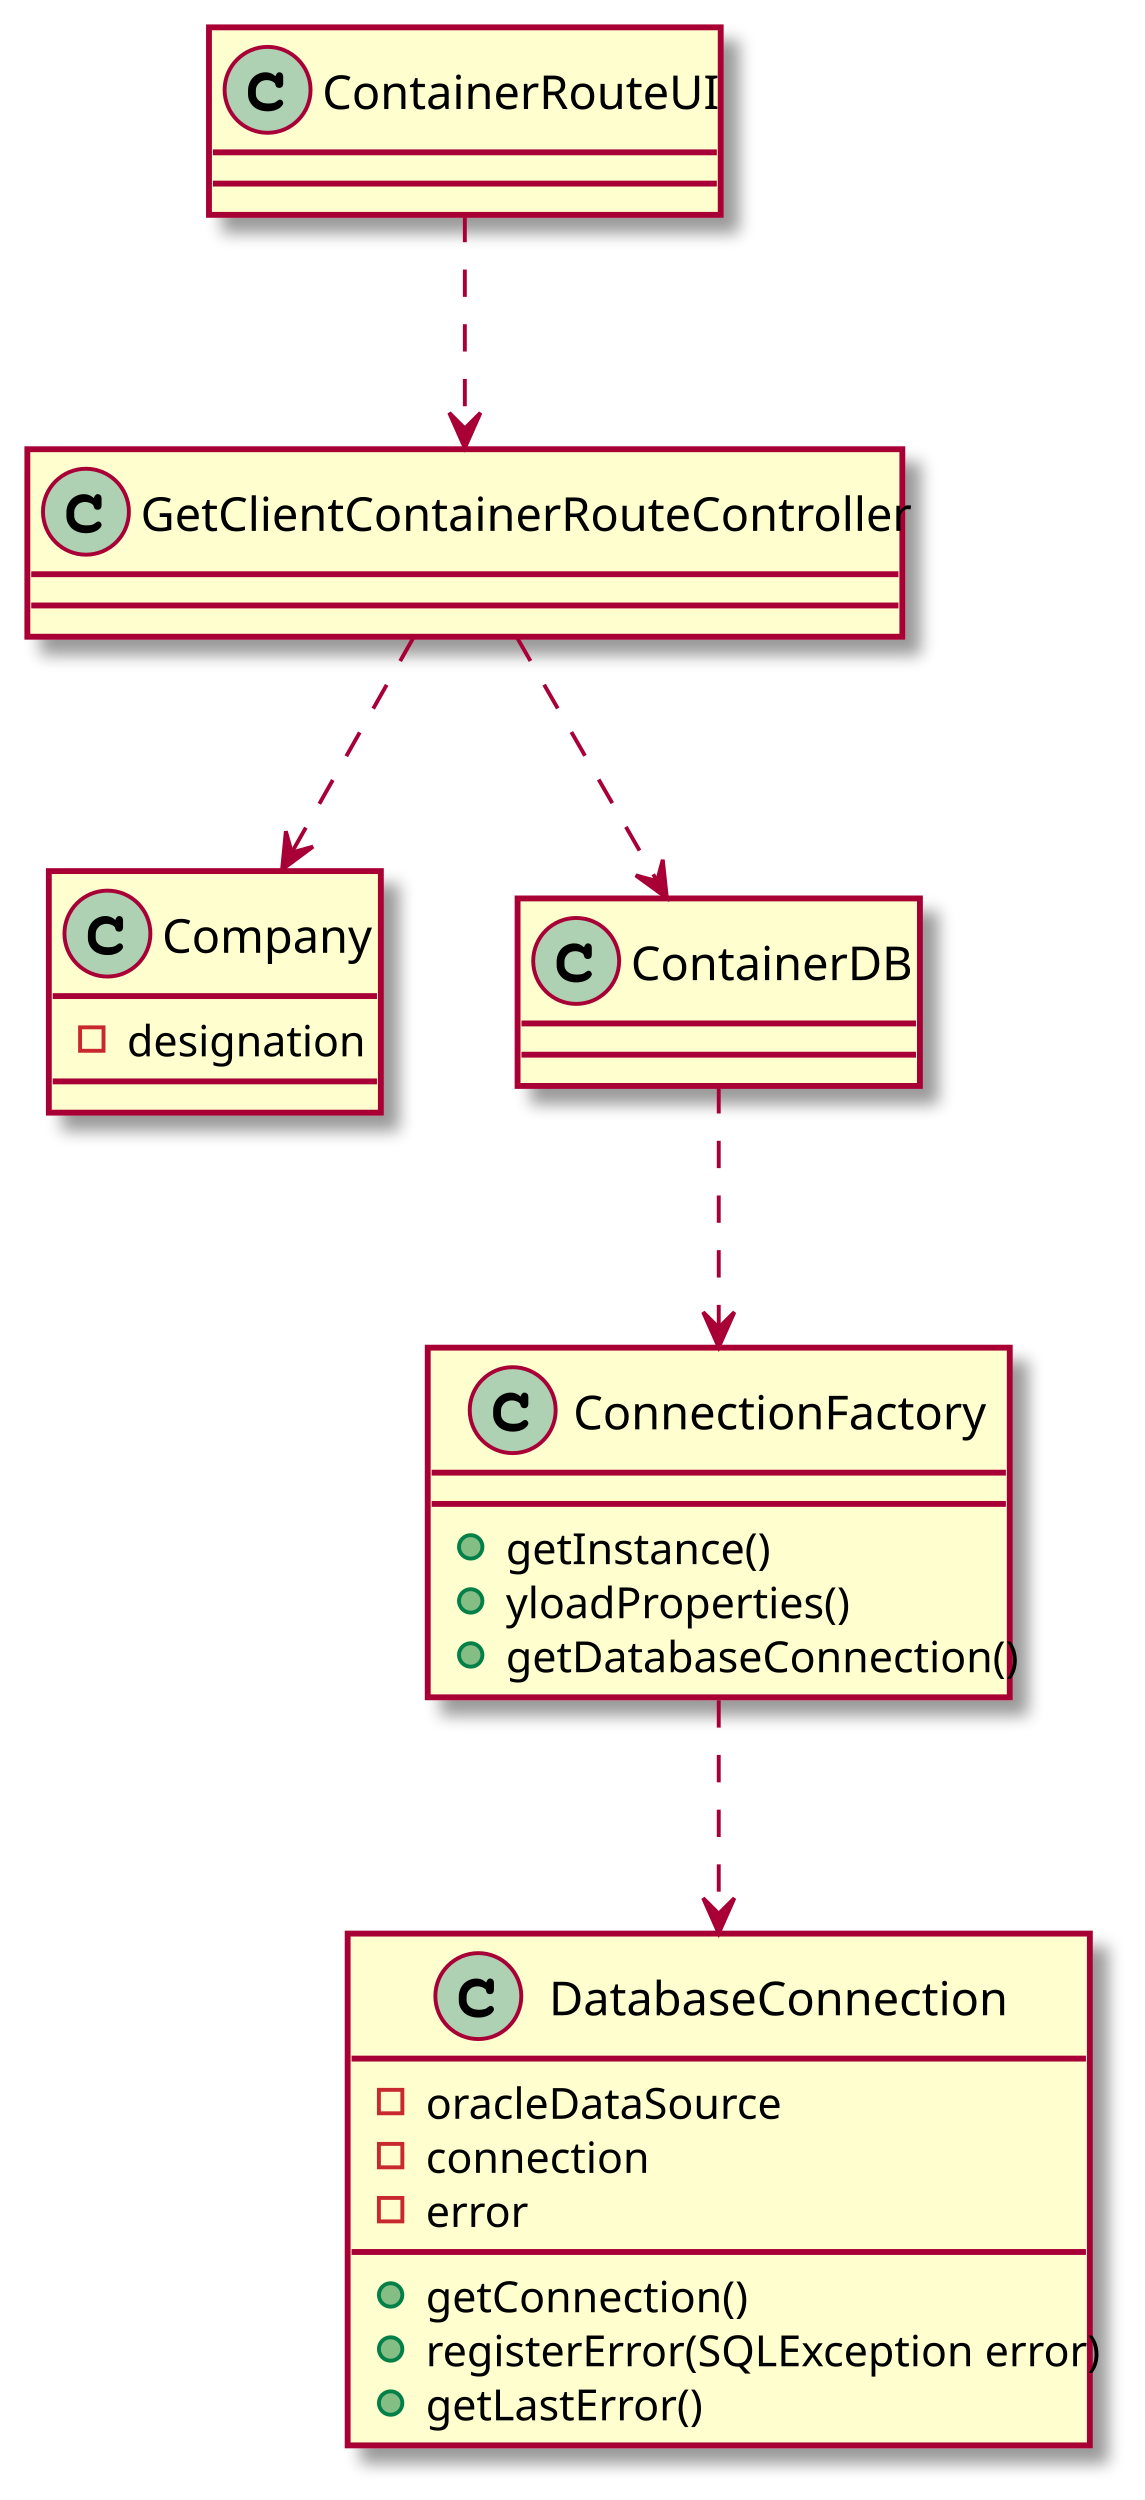
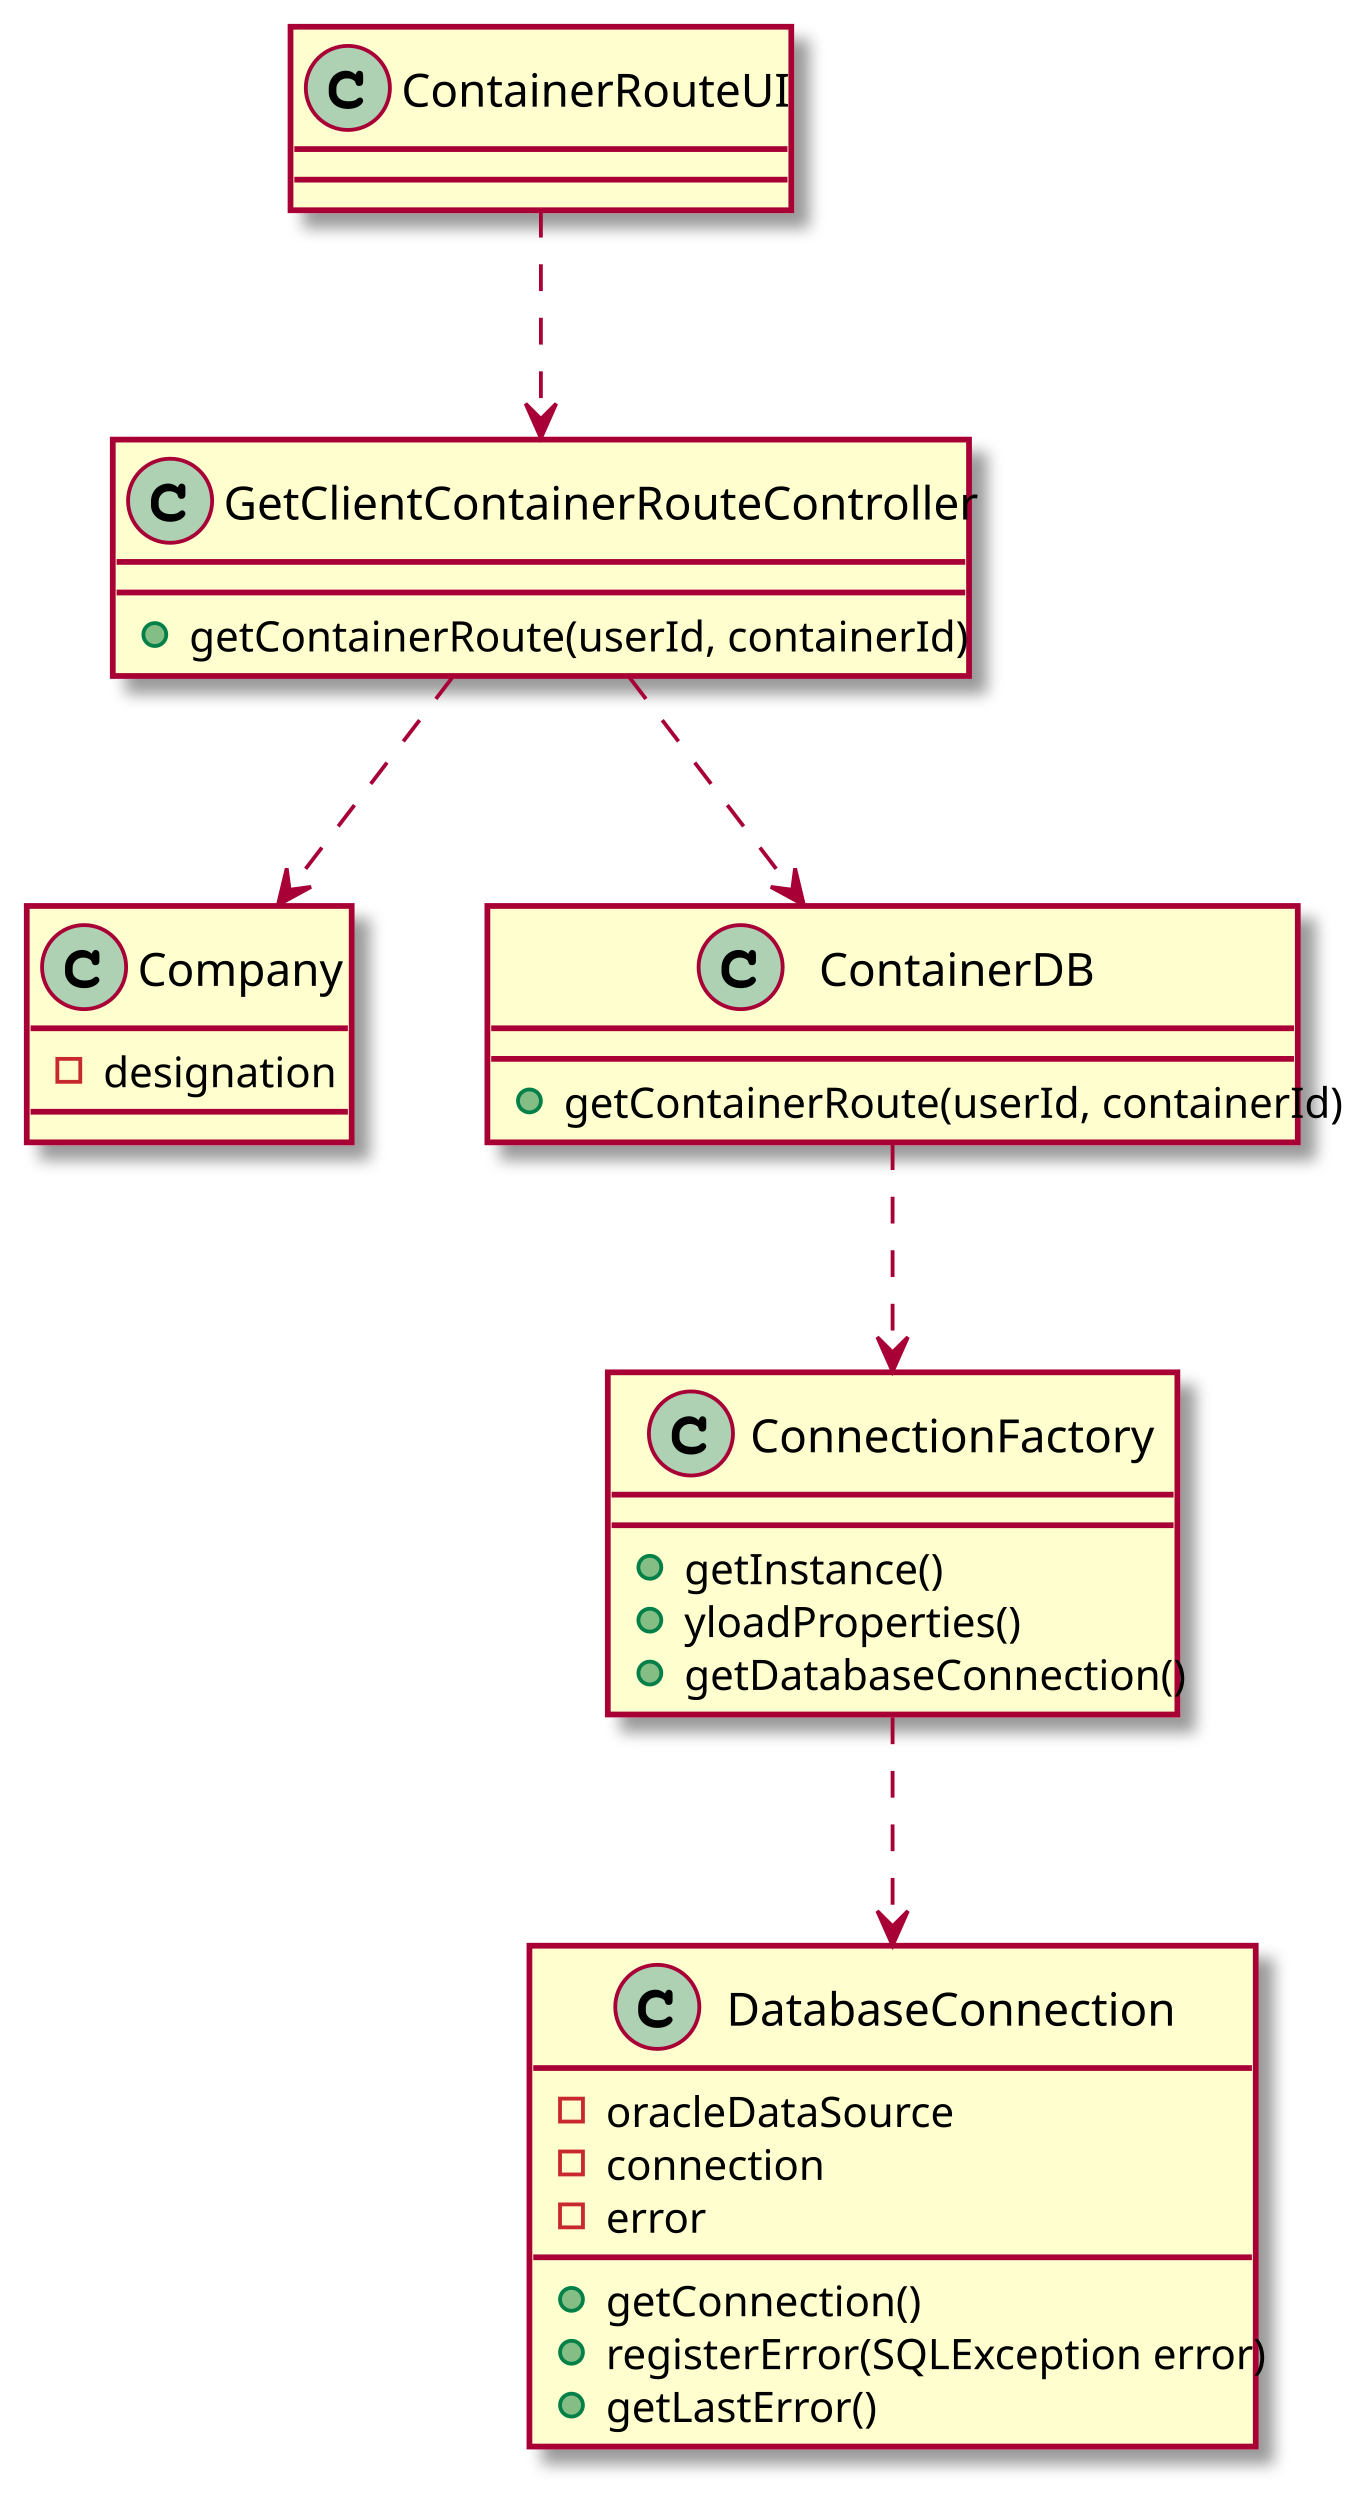
- <svg xmlns="http://www.w3.org/2000/svg" contentScriptType="application/ecmascript" contentStyleType="text/css" height="640px" preserveAspectRatio="none" style="width:293px;height:640px;background:#FFFFFF;" version="1.1" viewBox="0 0 293 640" width="293px" zoomAndPan="magnify">
+ <svg xmlns="http://www.w3.org/2000/svg" contentScriptType="application/ecmascript" contentStyleType="text/css" height="654px" preserveAspectRatio="none" style="width:353px;height:654px;background:#FFFFFF;" version="1.1" viewBox="0 0 353 654" width="353px" zoomAndPan="magnify">
  <defs>
-     <filter height="300%" id="ft5xngo1dq4w" width="300%" x="-1" y="-1">
+     <filter height="300%" id="fjph6zywo72ow" width="300%" x="-1" y="-1">
      <feGaussianBlur result="blurOut" stdDeviation="2.0" />
      <feColorMatrix in="blurOut" result="blurOut2" type="matrix" values="0 0 0 0 0 0 0 0 0 0 0 0 0 0 0 0 0 0 .4 0" />
      <feOffset dx="4.0" dy="4.0" in="blurOut2" result="blurOut3" />
      <feBlend in="SourceGraphic" in2="blurOut3" mode="normal" />
    </filter>
  </defs>
  <g>
-     <rect codeLine="3" fill="#FEFECE" filter="url(#ft5xngo1dq4w)" height="61.836" id="Company" style="stroke:#A80036;stroke-width:1.5;" width="85" x="12.5" y="223" />
-     <ellipse cx="27.5" cy="239" fill="#ADD1B2" rx="11" ry="11" style="stroke:#A80036;stroke-width:1.0;" />
-     <path d="M29.5,235.5 Q29.703,235 29.938,234.75 Q30.172,234.5 30.438,234.5 Q30.906,234.5 31.203,234.781 Q31.5,235.062 31.5,235.719 L31.5,237.281 Q31.5,237.938 31.219,238.219 Q30.938,238.5 30.5,238.5 Q30.109,238.5 29.859,238.328 Q29.609,238.156 29.5,237.703 Q29.453,237.391 29.281,237.219 Q28.969,236.891 28.406,236.703 Q27.844,236.5 27.281,236.5 Q26.578,236.5 25.984,236.781 Q25.406,237.062 24.953,237.688 Q24.5,238.312 24.5,239.172 L24.5,240.094 Q24.5,241.125 25.344,241.812 Q26.188,242.5 27.688,242.5 Q28.578,242.5 29.203,242.297 Q29.562,242.188 29.969,241.828 Q30.234,241.625 30.375,241.562 Q30.516,241.5 30.688,241.5 Q31.016,241.5 31.25,241.766 Q31.5,242.016 31.5,242.375 Q31.5,242.719 31.156,243.125 Q30.656,243.719 29.859,244.047 Q28.812,244.5 27.531,244.5 Q26.031,244.5 24.828,243.906 Q23.859,243.438 23.172,242.422 Q22.5,241.406 22.5,240.203 L22.5,239.109 Q22.5,237.859 23.094,236.766 Q23.703,235.672 24.75,235.094 Q25.812,234.5 27,234.5 Q27.719,234.5 28.344,234.75 Q28.969,235 29.5,235.5 Z " fill="#000000" />
-     <text fill="#000000" font-family="sans-serif" font-size="12" lengthAdjust="spacing" textLength="53" x="41.5" y="243.91">Company</text>
-     <line style="stroke:#A80036;stroke-width:1.5;" x1="13.5" x2="96.5" y1="255" y2="255" />
-     <rect fill="none" height="6" style="stroke:#C82930;stroke-width:1.0;" width="6" x="20.5" y="263" />
-     <text fill="#000000" font-family="sans-serif" font-size="11" lengthAdjust="spacing" textLength="55" x="32.5" y="270.419">designation</text>
-     <line style="stroke:#A80036;stroke-width:1.5;" x1="13.5" x2="96.5" y1="276.836" y2="276.836" />
-     <rect codeLine="7" fill="#FEFECE" filter="url(#ft5xngo1dq4w)" height="48" id="ContainerRouteUI" style="stroke:#A80036;stroke-width:1.5;" width="131" x="53.5" y="7" />
-     <ellipse cx="68.5" cy="23" fill="#ADD1B2" rx="11" ry="11" style="stroke:#A80036;stroke-width:1.0;" />
-     <path d="M70.5,19.5 Q70.703,19 70.938,18.75 Q71.172,18.5 71.438,18.5 Q71.906,18.5 72.203,18.781 Q72.5,19.062 72.5,19.719 L72.5,21.281 Q72.5,21.938 72.219,22.219 Q71.938,22.5 71.5,22.5 Q71.109,22.5 70.859,22.328 Q70.609,22.156 70.5,21.703 Q70.453,21.391 70.281,21.219 Q69.969,20.891 69.406,20.703 Q68.844,20.5 68.281,20.5 Q67.578,20.5 66.984,20.781 Q66.406,21.062 65.953,21.688 Q65.5,22.312 65.5,23.172 L65.5,24.094 Q65.5,25.125 66.344,25.812 Q67.188,26.5 68.688,26.5 Q69.578,26.5 70.203,26.297 Q70.562,26.188 70.969,25.828 Q71.234,25.625 71.375,25.562 Q71.516,25.5 71.688,25.5 Q72.016,25.5 72.25,25.766 Q72.5,26.016 72.5,26.375 Q72.5,26.719 72.156,27.125 Q71.656,27.719 70.859,28.047 Q69.812,28.5 68.531,28.5 Q67.031,28.5 65.828,27.906 Q64.859,27.438 64.172,26.422 Q63.5,25.406 63.5,24.203 L63.5,23.109 Q63.5,21.859 64.094,20.766 Q64.703,19.672 65.75,19.094 Q66.812,18.5 68,18.5 Q68.719,18.5 69.344,18.75 Q69.969,19 70.5,19.5 Z " fill="#000000" />
-     <text fill="#000000" font-family="sans-serif" font-size="12" lengthAdjust="spacing" textLength="99" x="82.5" y="27.91">ContainerRouteUI</text>
-     <line style="stroke:#A80036;stroke-width:1.5;" x1="54.5" x2="183.5" y1="39" y2="39" />
-     <line style="stroke:#A80036;stroke-width:1.5;" x1="54.5" x2="183.5" y1="47" y2="47" />
-     <rect codeLine="10" fill="#FEFECE" filter="url(#ft5xngo1dq4w)" height="48" id="GetClientContainerRouteController" style="stroke:#A80036;stroke-width:1.5;" width="224" x="7" y="115" />
-     <ellipse cx="22" cy="131" fill="#ADD1B2" rx="11" ry="11" style="stroke:#A80036;stroke-width:1.0;" />
-     <path d="M24,127.5 Q24.203,127 24.438,126.75 Q24.672,126.5 24.938,126.5 Q25.406,126.5 25.703,126.781 Q26,127.062 26,127.719 L26,129.281 Q26,129.938 25.719,130.219 Q25.438,130.5 25,130.5 Q24.609,130.5 24.359,130.328 Q24.109,130.156 24,129.703 Q23.953,129.391 23.781,129.219 Q23.469,128.891 22.906,128.703 Q22.344,128.5 21.781,128.5 Q21.078,128.5 20.484,128.781 Q19.906,129.062 19.453,129.688 Q19,130.312 19,131.172 L19,132.094 Q19,133.125 19.844,133.812 Q20.688,134.5 22.188,134.5 Q23.078,134.5 23.703,134.297 Q24.062,134.188 24.469,133.828 Q24.734,133.625 24.875,133.562 Q25.016,133.5 25.188,133.5 Q25.516,133.5 25.75,133.766 Q26,134.016 26,134.375 Q26,134.719 25.656,135.125 Q25.156,135.719 24.359,136.047 Q23.312,136.5 22.031,136.5 Q20.531,136.5 19.328,135.906 Q18.359,135.438 17.672,134.422 Q17,133.406 17,132.203 L17,131.109 Q17,129.859 17.594,128.766 Q18.203,127.672 19.25,127.094 Q20.312,126.5 21.5,126.5 Q22.219,126.5 22.844,126.75 Q23.469,127 24,127.5 Z " fill="#000000" />
-     <text fill="#000000" font-family="sans-serif" font-size="12" lengthAdjust="spacing" textLength="192" x="36" y="135.91">GetClientContainerRouteController</text>
-     <line style="stroke:#A80036;stroke-width:1.5;" x1="8" x2="230" y1="147" y2="147" />
-     <line style="stroke:#A80036;stroke-width:1.5;" x1="8" x2="230" y1="155" y2="155" />
-     <rect codeLine="13" fill="#FEFECE" filter="url(#ft5xngo1dq4w)" height="48" id="ContainerDB" style="stroke:#A80036;stroke-width:1.5;" width="103" x="132.5" y="230" />
-     <ellipse cx="147.5" cy="246" fill="#ADD1B2" rx="11" ry="11" style="stroke:#A80036;stroke-width:1.0;" />
-     <path d="M149.5,242.5 Q149.703,242 149.938,241.75 Q150.172,241.5 150.438,241.5 Q150.906,241.5 151.203,241.781 Q151.5,242.062 151.5,242.719 L151.5,244.281 Q151.5,244.938 151.219,245.219 Q150.938,245.5 150.5,245.5 Q150.109,245.5 149.859,245.328 Q149.609,245.156 149.5,244.703 Q149.453,244.391 149.281,244.219 Q148.969,243.891 148.406,243.703 Q147.844,243.5 147.281,243.5 Q146.578,243.5 145.984,243.781 Q145.406,244.062 144.953,244.688 Q144.5,245.312 144.5,246.172 L144.5,247.094 Q144.5,248.125 145.344,248.812 Q146.188,249.5 147.688,249.5 Q148.578,249.5 149.203,249.297 Q149.562,249.188 149.969,248.828 Q150.234,248.625 150.375,248.562 Q150.516,248.5 150.688,248.5 Q151.016,248.5 151.25,248.766 Q151.5,249.016 151.5,249.375 Q151.5,249.719 151.156,250.125 Q150.656,250.719 149.859,251.047 Q148.812,251.5 147.531,251.5 Q146.031,251.5 144.828,250.906 Q143.859,250.438 143.172,249.422 Q142.5,248.406 142.5,247.203 L142.5,246.109 Q142.5,244.859 143.094,243.766 Q143.703,242.672 144.75,242.094 Q145.812,241.5 147,241.5 Q147.719,241.5 148.344,241.75 Q148.969,242 149.5,242.5 Z " fill="#000000" />
-     <text fill="#000000" font-family="sans-serif" font-size="12" lengthAdjust="spacing" textLength="71" x="161.5" y="250.91">ContainerDB</text>
-     <line style="stroke:#A80036;stroke-width:1.5;" x1="133.5" x2="234.5" y1="262" y2="262" />
-     <line style="stroke:#A80036;stroke-width:1.5;" x1="133.5" x2="234.5" y1="270" y2="270" />
-     <rect codeLine="16" fill="#FEFECE" filter="url(#ft5xngo1dq4w)" height="89.508" id="ConnectionFactory" style="stroke:#A80036;stroke-width:1.5;" width="149" x="109.5" y="345" />
-     <ellipse cx="131.25" cy="361" fill="#ADD1B2" rx="11" ry="11" style="stroke:#A80036;stroke-width:1.0;" />
-     <path d="M133.25,357.5 Q133.453,357 133.688,356.75 Q133.922,356.5 134.188,356.5 Q134.656,356.5 134.953,356.781 Q135.25,357.062 135.25,357.719 L135.25,359.281 Q135.25,359.938 134.969,360.219 Q134.688,360.5 134.25,360.5 Q133.859,360.5 133.609,360.328 Q133.359,360.156 133.25,359.703 Q133.203,359.391 133.031,359.219 Q132.719,358.891 132.156,358.703 Q131.594,358.5 131.031,358.5 Q130.328,358.5 129.734,358.781 Q129.156,359.062 128.703,359.688 Q128.25,360.312 128.25,361.172 L128.25,362.094 Q128.25,363.125 129.094,363.812 Q129.938,364.5 131.438,364.5 Q132.328,364.5 132.953,364.297 Q133.312,364.188 133.719,363.828 Q133.984,363.625 134.125,363.562 Q134.266,363.5 134.438,363.5 Q134.766,363.5 135,363.766 Q135.25,364.016 135.25,364.375 Q135.25,364.719 134.906,365.125 Q134.406,365.719 133.609,366.047 Q132.562,366.5 131.281,366.5 Q129.781,366.5 128.578,365.906 Q127.609,365.438 126.922,364.422 Q126.25,363.406 126.25,362.203 L126.25,361.109 Q126.25,359.859 126.844,358.766 Q127.453,357.672 128.5,357.094 Q129.562,356.5 130.75,356.5 Q131.469,356.5 132.094,356.75 Q132.719,357 133.25,357.5 Z " fill="#000000" />
-     <text fill="#000000" font-family="sans-serif" font-size="12" lengthAdjust="spacing" textLength="102" x="146.75" y="365.91">ConnectionFactory</text>
-     <line style="stroke:#A80036;stroke-width:1.5;" x1="110.5" x2="257.5" y1="377" y2="377" />
-     <line style="stroke:#A80036;stroke-width:1.5;" x1="110.5" x2="257.5" y1="385" y2="385" />
-     <ellipse cx="120.5" cy="396" fill="#84BE84" rx="3" ry="3" style="stroke:#038048;stroke-width:1.0;" />
-     <text fill="#000000" font-family="sans-serif" font-size="11" lengthAdjust="spacing" textLength="64" x="129.5" y="400.419">getInstance()</text>
-     <ellipse cx="120.5" cy="409.836" fill="#84BE84" rx="3" ry="3" style="stroke:#038048;stroke-width:1.0;" />
-     <text fill="#000000" font-family="sans-serif" font-size="11" lengthAdjust="spacing" textLength="83" x="129.5" y="414.255">yloadProperties()</text>
-     <ellipse cx="120.5" cy="423.672" fill="#84BE84" rx="3" ry="3" style="stroke:#038048;stroke-width:1.0;" />
-     <text fill="#000000" font-family="sans-serif" font-size="11" lengthAdjust="spacing" textLength="123" x="129.5" y="428.091">getDatabaseConnection()</text>
-     <rect codeLine="22" fill="#FEFECE" filter="url(#ft5xngo1dq4w)" height="131.016" id="DatabaseConnection" style="stroke:#A80036;stroke-width:1.5;" width="190" x="89" y="495" />
-     <ellipse cx="122.45" cy="511" fill="#ADD1B2" rx="11" ry="11" style="stroke:#A80036;stroke-width:1.0;" />
-     <path d="M124.45,507.5 Q124.653,507 124.888,506.75 Q125.122,506.5 125.388,506.5 Q125.856,506.5 126.153,506.781 Q126.45,507.062 126.45,507.719 L126.45,509.281 Q126.45,509.938 126.169,510.219 Q125.888,510.5 125.45,510.5 Q125.059,510.5 124.809,510.328 Q124.559,510.156 124.45,509.703 Q124.403,509.391 124.231,509.219 Q123.919,508.891 123.356,508.703 Q122.794,508.5 122.231,508.5 Q121.528,508.5 120.934,508.781 Q120.356,509.062 119.903,509.688 Q119.45,510.312 119.45,511.172 L119.45,512.094 Q119.45,513.125 120.294,513.812 Q121.138,514.5 122.638,514.5 Q123.528,514.5 124.153,514.297 Q124.513,514.188 124.919,513.828 Q125.184,513.625 125.325,513.562 Q125.466,513.5 125.638,513.5 Q125.966,513.5 126.2,513.766 Q126.45,514.016 126.45,514.375 Q126.45,514.719 126.106,515.125 Q125.606,515.719 124.809,516.047 Q123.763,516.5 122.481,516.5 Q120.981,516.5 119.778,515.906 Q118.809,515.438 118.122,514.422 Q117.45,513.406 117.45,512.203 L117.45,511.109 Q117.45,509.859 118.044,508.766 Q118.653,507.672 119.7,507.094 Q120.763,506.5 121.95,506.5 Q122.669,506.5 123.294,506.75 Q123.919,507 124.45,507.5 Z " fill="#000000" />
-     <text fill="#000000" font-family="sans-serif" font-size="12" lengthAdjust="spacing" textLength="117" x="140.55" y="515.91">DatabaseConnection</text>
-     <line style="stroke:#A80036;stroke-width:1.5;" x1="90" x2="278" y1="527" y2="527" />
-     <rect fill="none" height="6" style="stroke:#C82930;stroke-width:1.0;" width="6" x="97" y="535" />
-     <text fill="#000000" font-family="sans-serif" font-size="11" lengthAdjust="spacing" textLength="87" x="109" y="542.419">oracleDataSource</text>
-     <rect fill="none" height="6" style="stroke:#C82930;stroke-width:1.0;" width="6" x="97" y="548.836" />
-     <text fill="#000000" font-family="sans-serif" font-size="11" lengthAdjust="spacing" textLength="53" x="109" y="556.255">connection</text>
-     <rect fill="none" height="6" style="stroke:#C82930;stroke-width:1.0;" width="6" x="97" y="562.672" />
-     <text fill="#000000" font-family="sans-serif" font-size="11" lengthAdjust="spacing" textLength="24" x="109" y="570.091">error</text>
-     <line style="stroke:#A80036;stroke-width:1.5;" x1="90" x2="278" y1="576.508" y2="576.508" />
-     <ellipse cx="100" cy="587.508" fill="#84BE84" rx="3" ry="3" style="stroke:#038048;stroke-width:1.0;" />
-     <text fill="#000000" font-family="sans-serif" font-size="11" lengthAdjust="spacing" textLength="77" x="109" y="591.927">getConnection()</text>
-     <ellipse cx="100" cy="601.344" fill="#84BE84" rx="3" ry="3" style="stroke:#038048;stroke-width:1.0;" />
-     <text fill="#000000" font-family="sans-serif" font-size="11" lengthAdjust="spacing" textLength="164" x="109" y="605.763">registerError(SQLException error)</text>
-     <ellipse cx="100" cy="615.18" fill="#84BE84" rx="3" ry="3" style="stroke:#038048;stroke-width:1.0;" />
-     <text fill="#000000" font-family="sans-serif" font-size="11" lengthAdjust="spacing" textLength="68" x="109" y="619.599">getLastError()</text>
-     <path codeLine="31" d="M119,55 C119,71 119,92.45 119,109.53 " fill="none" id="ContainerRouteUI-to-GetClientContainerRouteController" style="stroke:#A80036;stroke-width:1.0;stroke-dasharray:7.0,7.0;" />
-     <polygon fill="#A80036" points="119,114.68,123,105.68,119,109.68,115,105.68,119,114.68" style="stroke:#A80036;stroke-width:1.0;" />
-     <path codeLine="32" d="M132.31,163.14 C142.65,181.12 157.03,206.11 168,225.18 " fill="none" id="GetClientContainerRouteController-to-ContainerDB" style="stroke:#A80036;stroke-width:1.0;stroke-dasharray:7.0,7.0;" />
-     <polygon fill="#A80036" points="170.71,229.89,169.673,220.096,168.209,225.56,162.745,224.097,170.71,229.89" style="stroke:#A80036;stroke-width:1.0;" />
-     <path codeLine="33" d="M105.89,163.14 C96.93,178.97 84.87,200.25 74.75,218.13 " fill="none" id="GetClientContainerRouteController-to-Company" style="stroke:#A80036;stroke-width:1.0;stroke-dasharray:7.0,7.0;" />
-     <polygon fill="#A80036" points="72.22,222.6,80.14,216.745,74.687,218.251,73.181,212.798,72.22,222.6" style="stroke:#A80036;stroke-width:1.0;" />
-     <path codeLine="34" d="M184,278.04 C184,295.01 184,318.72 184,339.87 " fill="none" id="ContainerDB-to-ConnectionFactory" style="stroke:#A80036;stroke-width:1.0;stroke-dasharray:7.0,7.0;" />
-     <polygon fill="#A80036" points="184,344.9,188,335.9,184,339.9,180,335.9,184,344.9" style="stroke:#A80036;stroke-width:1.0;" />
-     <path codeLine="35" d="M184,435.27 C184,451.94 184,471.32 184,489.75 " fill="none" id="ConnectionFactory-to-DatabaseConnection" style="stroke:#A80036;stroke-width:1.0;stroke-dasharray:7.0,7.0;" />
-     <polygon fill="#A80036" points="184,494.92,188,485.92,184,489.92,180,485.92,184,494.92" style="stroke:#A80036;stroke-width:1.0;" />
+     <rect codeLine="3" fill="#FEFECE" filter="url(#fjph6zywo72ow)" height="61.836" id="Company" style="stroke:#A80036;stroke-width:1.5;" width="85" x="7" y="237" />
+     <ellipse cx="22" cy="253" fill="#ADD1B2" rx="11" ry="11" style="stroke:#A80036;stroke-width:1.0;" />
+     <path d="M24,249.5 Q24.203,249 24.438,248.75 Q24.672,248.5 24.938,248.5 Q25.406,248.5 25.703,248.781 Q26,249.062 26,249.719 L26,251.281 Q26,251.938 25.719,252.219 Q25.438,252.5 25,252.5 Q24.609,252.5 24.359,252.328 Q24.109,252.156 24,251.703 Q23.953,251.391 23.781,251.219 Q23.469,250.891 22.906,250.703 Q22.344,250.5 21.781,250.5 Q21.078,250.5 20.484,250.781 Q19.906,251.062 19.453,251.688 Q19,252.312 19,253.172 L19,254.094 Q19,255.125 19.844,255.812 Q20.688,256.5 22.188,256.5 Q23.078,256.5 23.703,256.297 Q24.062,256.188 24.469,255.828 Q24.734,255.625 24.875,255.562 Q25.016,255.5 25.188,255.5 Q25.516,255.5 25.75,255.766 Q26,256.016 26,256.375 Q26,256.719 25.656,257.125 Q25.156,257.719 24.359,258.047 Q23.312,258.5 22.031,258.5 Q20.531,258.5 19.328,257.906 Q18.359,257.438 17.672,256.422 Q17,255.406 17,254.203 L17,253.109 Q17,251.859 17.594,250.766 Q18.203,249.672 19.25,249.094 Q20.312,248.5 21.5,248.5 Q22.219,248.5 22.844,248.75 Q23.469,249 24,249.5 Z " fill="#000000" />
+     <text fill="#000000" font-family="sans-serif" font-size="12" lengthAdjust="spacing" textLength="53" x="36" y="257.91">Company</text>
+     <line style="stroke:#A80036;stroke-width:1.5;" x1="8" x2="91" y1="269" y2="269" />
+     <rect fill="none" height="6" style="stroke:#C82930;stroke-width:1.0;" width="6" x="15" y="277" />
+     <text fill="#000000" font-family="sans-serif" font-size="11" lengthAdjust="spacing" textLength="55" x="27" y="284.419">designation</text>
+     <line style="stroke:#A80036;stroke-width:1.5;" x1="8" x2="91" y1="290.836" y2="290.836" />
+     <rect codeLine="7" fill="#FEFECE" filter="url(#fjph6zywo72ow)" height="48" id="ContainerRouteUI" style="stroke:#A80036;stroke-width:1.5;" width="131" x="76" y="7" />
+     <ellipse cx="91" cy="23" fill="#ADD1B2" rx="11" ry="11" style="stroke:#A80036;stroke-width:1.0;" />
+     <path d="M93,19.5 Q93.203,19 93.438,18.75 Q93.672,18.5 93.938,18.5 Q94.406,18.5 94.703,18.781 Q95,19.062 95,19.719 L95,21.281 Q95,21.938 94.719,22.219 Q94.438,22.5 94,22.5 Q93.609,22.5 93.359,22.328 Q93.109,22.156 93,21.703 Q92.953,21.391 92.781,21.219 Q92.469,20.891 91.906,20.703 Q91.344,20.5 90.781,20.5 Q90.078,20.5 89.484,20.781 Q88.906,21.062 88.453,21.688 Q88,22.312 88,23.172 L88,24.094 Q88,25.125 88.844,25.812 Q89.688,26.5 91.188,26.5 Q92.078,26.5 92.703,26.297 Q93.062,26.188 93.469,25.828 Q93.734,25.625 93.875,25.562 Q94.016,25.5 94.188,25.5 Q94.516,25.5 94.75,25.766 Q95,26.016 95,26.375 Q95,26.719 94.656,27.125 Q94.156,27.719 93.359,28.047 Q92.312,28.5 91.031,28.5 Q89.531,28.5 88.328,27.906 Q87.359,27.438 86.672,26.422 Q86,25.406 86,24.203 L86,23.109 Q86,21.859 86.594,20.766 Q87.203,19.672 88.25,19.094 Q89.312,18.5 90.5,18.5 Q91.219,18.5 91.844,18.75 Q92.469,19 93,19.5 Z " fill="#000000" />
+     <text fill="#000000" font-family="sans-serif" font-size="12" lengthAdjust="spacing" textLength="99" x="105" y="27.91">ContainerRouteUI</text>
+     <line style="stroke:#A80036;stroke-width:1.5;" x1="77" x2="206" y1="39" y2="39" />
+     <line style="stroke:#A80036;stroke-width:1.5;" x1="77" x2="206" y1="47" y2="47" />
+     <rect codeLine="10" fill="#FEFECE" filter="url(#fjph6zywo72ow)" height="61.836" id="GetClientContainerRouteController" style="stroke:#A80036;stroke-width:1.5;" width="224" x="29.5" y="115" />
+     <ellipse cx="44.5" cy="131" fill="#ADD1B2" rx="11" ry="11" style="stroke:#A80036;stroke-width:1.0;" />
+     <path d="M46.5,127.5 Q46.703,127 46.938,126.75 Q47.172,126.5 47.438,126.5 Q47.906,126.5 48.203,126.781 Q48.5,127.062 48.5,127.719 L48.5,129.281 Q48.5,129.938 48.219,130.219 Q47.938,130.5 47.5,130.5 Q47.109,130.5 46.859,130.328 Q46.609,130.156 46.5,129.703 Q46.453,129.391 46.281,129.219 Q45.969,128.891 45.406,128.703 Q44.844,128.5 44.281,128.5 Q43.578,128.5 42.984,128.781 Q42.406,129.062 41.953,129.688 Q41.5,130.312 41.5,131.172 L41.5,132.094 Q41.5,133.125 42.344,133.812 Q43.188,134.5 44.688,134.5 Q45.578,134.5 46.203,134.297 Q46.562,134.188 46.969,133.828 Q47.234,133.625 47.375,133.562 Q47.516,133.5 47.688,133.5 Q48.016,133.5 48.25,133.766 Q48.5,134.016 48.5,134.375 Q48.5,134.719 48.156,135.125 Q47.656,135.719 46.859,136.047 Q45.812,136.5 44.531,136.5 Q43.031,136.5 41.828,135.906 Q40.859,135.438 40.172,134.422 Q39.5,133.406 39.5,132.203 L39.5,131.109 Q39.5,129.859 40.094,128.766 Q40.703,127.672 41.75,127.094 Q42.812,126.5 44,126.5 Q44.719,126.5 45.344,126.75 Q45.969,127 46.5,127.5 Z " fill="#000000" />
+     <text fill="#000000" font-family="sans-serif" font-size="12" lengthAdjust="spacing" textLength="192" x="58.5" y="135.91">GetClientContainerRouteController</text>
+     <line style="stroke:#A80036;stroke-width:1.5;" x1="30.5" x2="252.5" y1="147" y2="147" />
+     <line style="stroke:#A80036;stroke-width:1.5;" x1="30.5" x2="252.5" y1="155" y2="155" />
+     <ellipse cx="40.5" cy="166" fill="#84BE84" rx="3" ry="3" style="stroke:#038048;stroke-width:1.0;" />
+     <text fill="#000000" font-family="sans-serif" font-size="11" lengthAdjust="spacing" textLength="186" x="49.5" y="170.419">getContainerRoute(userId, containerId)</text>
+     <rect codeLine="14" fill="#FEFECE" filter="url(#fjph6zywo72ow)" height="61.836" id="ContainerDB" style="stroke:#A80036;stroke-width:1.5;" width="212" x="127.5" y="237" />
+     <ellipse cx="193.75" cy="253" fill="#ADD1B2" rx="11" ry="11" style="stroke:#A80036;stroke-width:1.0;" />
+     <path d="M195.75,249.5 Q195.953,249 196.188,248.75 Q196.422,248.5 196.688,248.5 Q197.156,248.5 197.453,248.781 Q197.75,249.062 197.75,249.719 L197.75,251.281 Q197.75,251.938 197.469,252.219 Q197.188,252.5 196.75,252.5 Q196.359,252.5 196.109,252.328 Q195.859,252.156 195.75,251.703 Q195.703,251.391 195.531,251.219 Q195.219,250.891 194.656,250.703 Q194.094,250.5 193.531,250.5 Q192.828,250.5 192.234,250.781 Q191.656,251.062 191.203,251.688 Q190.75,252.312 190.75,253.172 L190.75,254.094 Q190.75,255.125 191.594,255.812 Q192.438,256.5 193.938,256.5 Q194.828,256.5 195.453,256.297 Q195.812,256.188 196.219,255.828 Q196.484,255.625 196.625,255.562 Q196.766,255.5 196.938,255.5 Q197.266,255.5 197.5,255.766 Q197.75,256.016 197.75,256.375 Q197.75,256.719 197.406,257.125 Q196.906,257.719 196.109,258.047 Q195.062,258.5 193.781,258.5 Q192.281,258.5 191.078,257.906 Q190.109,257.438 189.422,256.422 Q188.75,255.406 188.75,254.203 L188.75,253.109 Q188.75,251.859 189.344,250.766 Q189.953,249.672 191,249.094 Q192.062,248.5 193.25,248.5 Q193.969,248.5 194.594,248.75 Q195.219,249 195.75,249.5 Z " fill="#000000" />
+     <text fill="#000000" font-family="sans-serif" font-size="12" lengthAdjust="spacing" textLength="71" x="214.25" y="257.91">ContainerDB</text>
+     <line style="stroke:#A80036;stroke-width:1.5;" x1="128.5" x2="338.5" y1="269" y2="269" />
+     <line style="stroke:#A80036;stroke-width:1.5;" x1="128.5" x2="338.5" y1="277" y2="277" />
+     <ellipse cx="138.5" cy="288" fill="#84BE84" rx="3" ry="3" style="stroke:#038048;stroke-width:1.0;" />
+     <text fill="#000000" font-family="sans-serif" font-size="11" lengthAdjust="spacing" textLength="186" x="147.5" y="292.419">getContainerRoute(userId, containerId)</text>
+     <rect codeLine="18" fill="#FEFECE" filter="url(#fjph6zywo72ow)" height="89.508" id="ConnectionFactory" style="stroke:#A80036;stroke-width:1.5;" width="149" x="159" y="359" />
+     <ellipse cx="180.75" cy="375" fill="#ADD1B2" rx="11" ry="11" style="stroke:#A80036;stroke-width:1.0;" />
+     <path d="M182.75,371.5 Q182.953,371 183.188,370.75 Q183.422,370.5 183.688,370.5 Q184.156,370.5 184.453,370.781 Q184.75,371.062 184.75,371.719 L184.75,373.281 Q184.75,373.938 184.469,374.219 Q184.188,374.5 183.75,374.5 Q183.359,374.5 183.109,374.328 Q182.859,374.156 182.75,373.703 Q182.703,373.391 182.531,373.219 Q182.219,372.891 181.656,372.703 Q181.094,372.5 180.531,372.5 Q179.828,372.5 179.234,372.781 Q178.656,373.062 178.203,373.688 Q177.75,374.312 177.75,375.172 L177.75,376.094 Q177.75,377.125 178.594,377.812 Q179.438,378.5 180.938,378.5 Q181.828,378.5 182.453,378.297 Q182.812,378.188 183.219,377.828 Q183.484,377.625 183.625,377.562 Q183.766,377.5 183.938,377.5 Q184.266,377.5 184.5,377.766 Q184.75,378.016 184.75,378.375 Q184.75,378.719 184.406,379.125 Q183.906,379.719 183.109,380.047 Q182.062,380.5 180.781,380.5 Q179.281,380.5 178.078,379.906 Q177.109,379.438 176.422,378.422 Q175.75,377.406 175.75,376.203 L175.75,375.109 Q175.75,373.859 176.344,372.766 Q176.953,371.672 178,371.094 Q179.062,370.5 180.25,370.5 Q180.969,370.5 181.594,370.75 Q182.219,371 182.75,371.5 Z " fill="#000000" />
+     <text fill="#000000" font-family="sans-serif" font-size="12" lengthAdjust="spacing" textLength="102" x="196.25" y="379.91">ConnectionFactory</text>
+     <line style="stroke:#A80036;stroke-width:1.5;" x1="160" x2="307" y1="391" y2="391" />
+     <line style="stroke:#A80036;stroke-width:1.5;" x1="160" x2="307" y1="399" y2="399" />
+     <ellipse cx="170" cy="410" fill="#84BE84" rx="3" ry="3" style="stroke:#038048;stroke-width:1.0;" />
+     <text fill="#000000" font-family="sans-serif" font-size="11" lengthAdjust="spacing" textLength="64" x="179" y="414.419">getInstance()</text>
+     <ellipse cx="170" cy="423.836" fill="#84BE84" rx="3" ry="3" style="stroke:#038048;stroke-width:1.0;" />
+     <text fill="#000000" font-family="sans-serif" font-size="11" lengthAdjust="spacing" textLength="83" x="179" y="428.255">yloadProperties()</text>
+     <ellipse cx="170" cy="437.672" fill="#84BE84" rx="3" ry="3" style="stroke:#038048;stroke-width:1.0;" />
+     <text fill="#000000" font-family="sans-serif" font-size="11" lengthAdjust="spacing" textLength="123" x="179" y="442.091">getDatabaseConnection()</text>
+     <rect codeLine="24" fill="#FEFECE" filter="url(#fjph6zywo72ow)" height="131.016" id="DatabaseConnection" style="stroke:#A80036;stroke-width:1.5;" width="190" x="138.5" y="509" />
+     <ellipse cx="171.95" cy="525" fill="#ADD1B2" rx="11" ry="11" style="stroke:#A80036;stroke-width:1.0;" />
+     <path d="M173.95,521.5 Q174.153,521 174.387,520.75 Q174.622,520.5 174.887,520.5 Q175.356,520.5 175.653,520.781 Q175.95,521.062 175.95,521.719 L175.95,523.281 Q175.95,523.938 175.669,524.219 Q175.387,524.5 174.95,524.5 Q174.559,524.5 174.309,524.328 Q174.059,524.156 173.95,523.703 Q173.903,523.391 173.731,523.219 Q173.419,522.891 172.856,522.703 Q172.294,522.5 171.731,522.5 Q171.028,522.5 170.434,522.781 Q169.856,523.062 169.403,523.688 Q168.95,524.312 168.95,525.172 L168.95,526.094 Q168.95,527.125 169.794,527.812 Q170.637,528.5 172.137,528.5 Q173.028,528.5 173.653,528.297 Q174.012,528.188 174.419,527.828 Q174.684,527.625 174.825,527.562 Q174.966,527.5 175.137,527.5 Q175.466,527.5 175.7,527.766 Q175.95,528.016 175.95,528.375 Q175.95,528.719 175.606,529.125 Q175.106,529.719 174.309,530.047 Q173.262,530.5 171.981,530.5 Q170.481,530.5 169.278,529.906 Q168.309,529.438 167.622,528.422 Q166.95,527.406 166.95,526.203 L166.95,525.109 Q166.95,523.859 167.544,522.766 Q168.153,521.672 169.2,521.094 Q170.262,520.5 171.45,520.5 Q172.169,520.5 172.794,520.75 Q173.419,521 173.95,521.5 Z " fill="#000000" />
+     <text fill="#000000" font-family="sans-serif" font-size="12" lengthAdjust="spacing" textLength="117" x="190.05" y="529.91">DatabaseConnection</text>
+     <line style="stroke:#A80036;stroke-width:1.5;" x1="139.5" x2="327.5" y1="541" y2="541" />
+     <rect fill="none" height="6" style="stroke:#C82930;stroke-width:1.0;" width="6" x="146.5" y="549" />
+     <text fill="#000000" font-family="sans-serif" font-size="11" lengthAdjust="spacing" textLength="87" x="158.5" y="556.419">oracleDataSource</text>
+     <rect fill="none" height="6" style="stroke:#C82930;stroke-width:1.0;" width="6" x="146.5" y="562.836" />
+     <text fill="#000000" font-family="sans-serif" font-size="11" lengthAdjust="spacing" textLength="53" x="158.5" y="570.255">connection</text>
+     <rect fill="none" height="6" style="stroke:#C82930;stroke-width:1.0;" width="6" x="146.5" y="576.672" />
+     <text fill="#000000" font-family="sans-serif" font-size="11" lengthAdjust="spacing" textLength="24" x="158.5" y="584.091">error</text>
+     <line style="stroke:#A80036;stroke-width:1.5;" x1="139.5" x2="327.5" y1="590.508" y2="590.508" />
+     <ellipse cx="149.5" cy="601.508" fill="#84BE84" rx="3" ry="3" style="stroke:#038048;stroke-width:1.0;" />
+     <text fill="#000000" font-family="sans-serif" font-size="11" lengthAdjust="spacing" textLength="77" x="158.5" y="605.927">getConnection()</text>
+     <ellipse cx="149.5" cy="615.344" fill="#84BE84" rx="3" ry="3" style="stroke:#038048;stroke-width:1.0;" />
+     <text fill="#000000" font-family="sans-serif" font-size="11" lengthAdjust="spacing" textLength="164" x="158.5" y="619.763">registerError(SQLException error)</text>
+     <ellipse cx="149.5" cy="629.18" fill="#84BE84" rx="3" ry="3" style="stroke:#038048;stroke-width:1.0;" />
+     <text fill="#000000" font-family="sans-serif" font-size="11" lengthAdjust="spacing" textLength="68" x="158.5" y="633.599">getLastError()</text>
+     <path codeLine="33" d="M141.5,55.14 C141.5,70.71 141.5,91.53 141.5,109.22 " fill="none" id="ContainerRouteUI-to-GetClientContainerRouteController" style="stroke:#A80036;stroke-width:1.0;stroke-dasharray:7.0,7.0;" />
+     <polygon fill="#A80036" points="141.5,114.6,145.5,105.6,141.5,109.6,137.5,105.6,141.5,114.6" style="stroke:#A80036;stroke-width:1.0;" />
+     <path codeLine="34" d="M164.72,177.28 C177.57,194.05 193.61,214.96 206.96,232.38 " fill="none" id="GetClientContainerRouteController-to-ContainerDB" style="stroke:#A80036;stroke-width:1.0;stroke-dasharray:7.0,7.0;" />
+     <polygon fill="#A80036" points="210.29,236.73,207.991,227.153,207.249,232.761,201.641,232.019,210.29,236.73" style="stroke:#A80036;stroke-width:1.0;" />
+     <path codeLine="35" d="M118.28,177.28 C105.43,194.05 89.39,214.96 76.04,232.38 " fill="none" id="GetClientContainerRouteController-to-Company" style="stroke:#A80036;stroke-width:1.0;stroke-dasharray:7.0,7.0;" />
+     <polygon fill="#A80036" points="72.71,236.73,81.359,232.019,75.751,232.761,75.009,227.153,72.71,236.73" style="stroke:#A80036;stroke-width:1.0;" />
+     <path codeLine="36" d="M233.5,299.07 C233.5,315.15 233.5,335.36 233.5,353.67 " fill="none" id="ContainerDB-to-ConnectionFactory" style="stroke:#A80036;stroke-width:1.0;stroke-dasharray:7.0,7.0;" />
+     <polygon fill="#A80036" points="233.5,358.78,237.5,349.78,233.5,353.78,229.5,349.78,233.5,358.78" style="stroke:#A80036;stroke-width:1.0;" />
+     <path codeLine="37" d="M233.5,449.27 C233.5,465.94 233.5,485.32 233.5,503.75 " fill="none" id="ConnectionFactory-to-DatabaseConnection" style="stroke:#A80036;stroke-width:1.0;stroke-dasharray:7.0,7.0;" />
+     <polygon fill="#A80036" points="233.5,508.92,237.5,499.92,233.5,503.92,229.5,499.92,233.5,508.92" style="stroke:#A80036;stroke-width:1.0;" />
  </g>
</svg>
